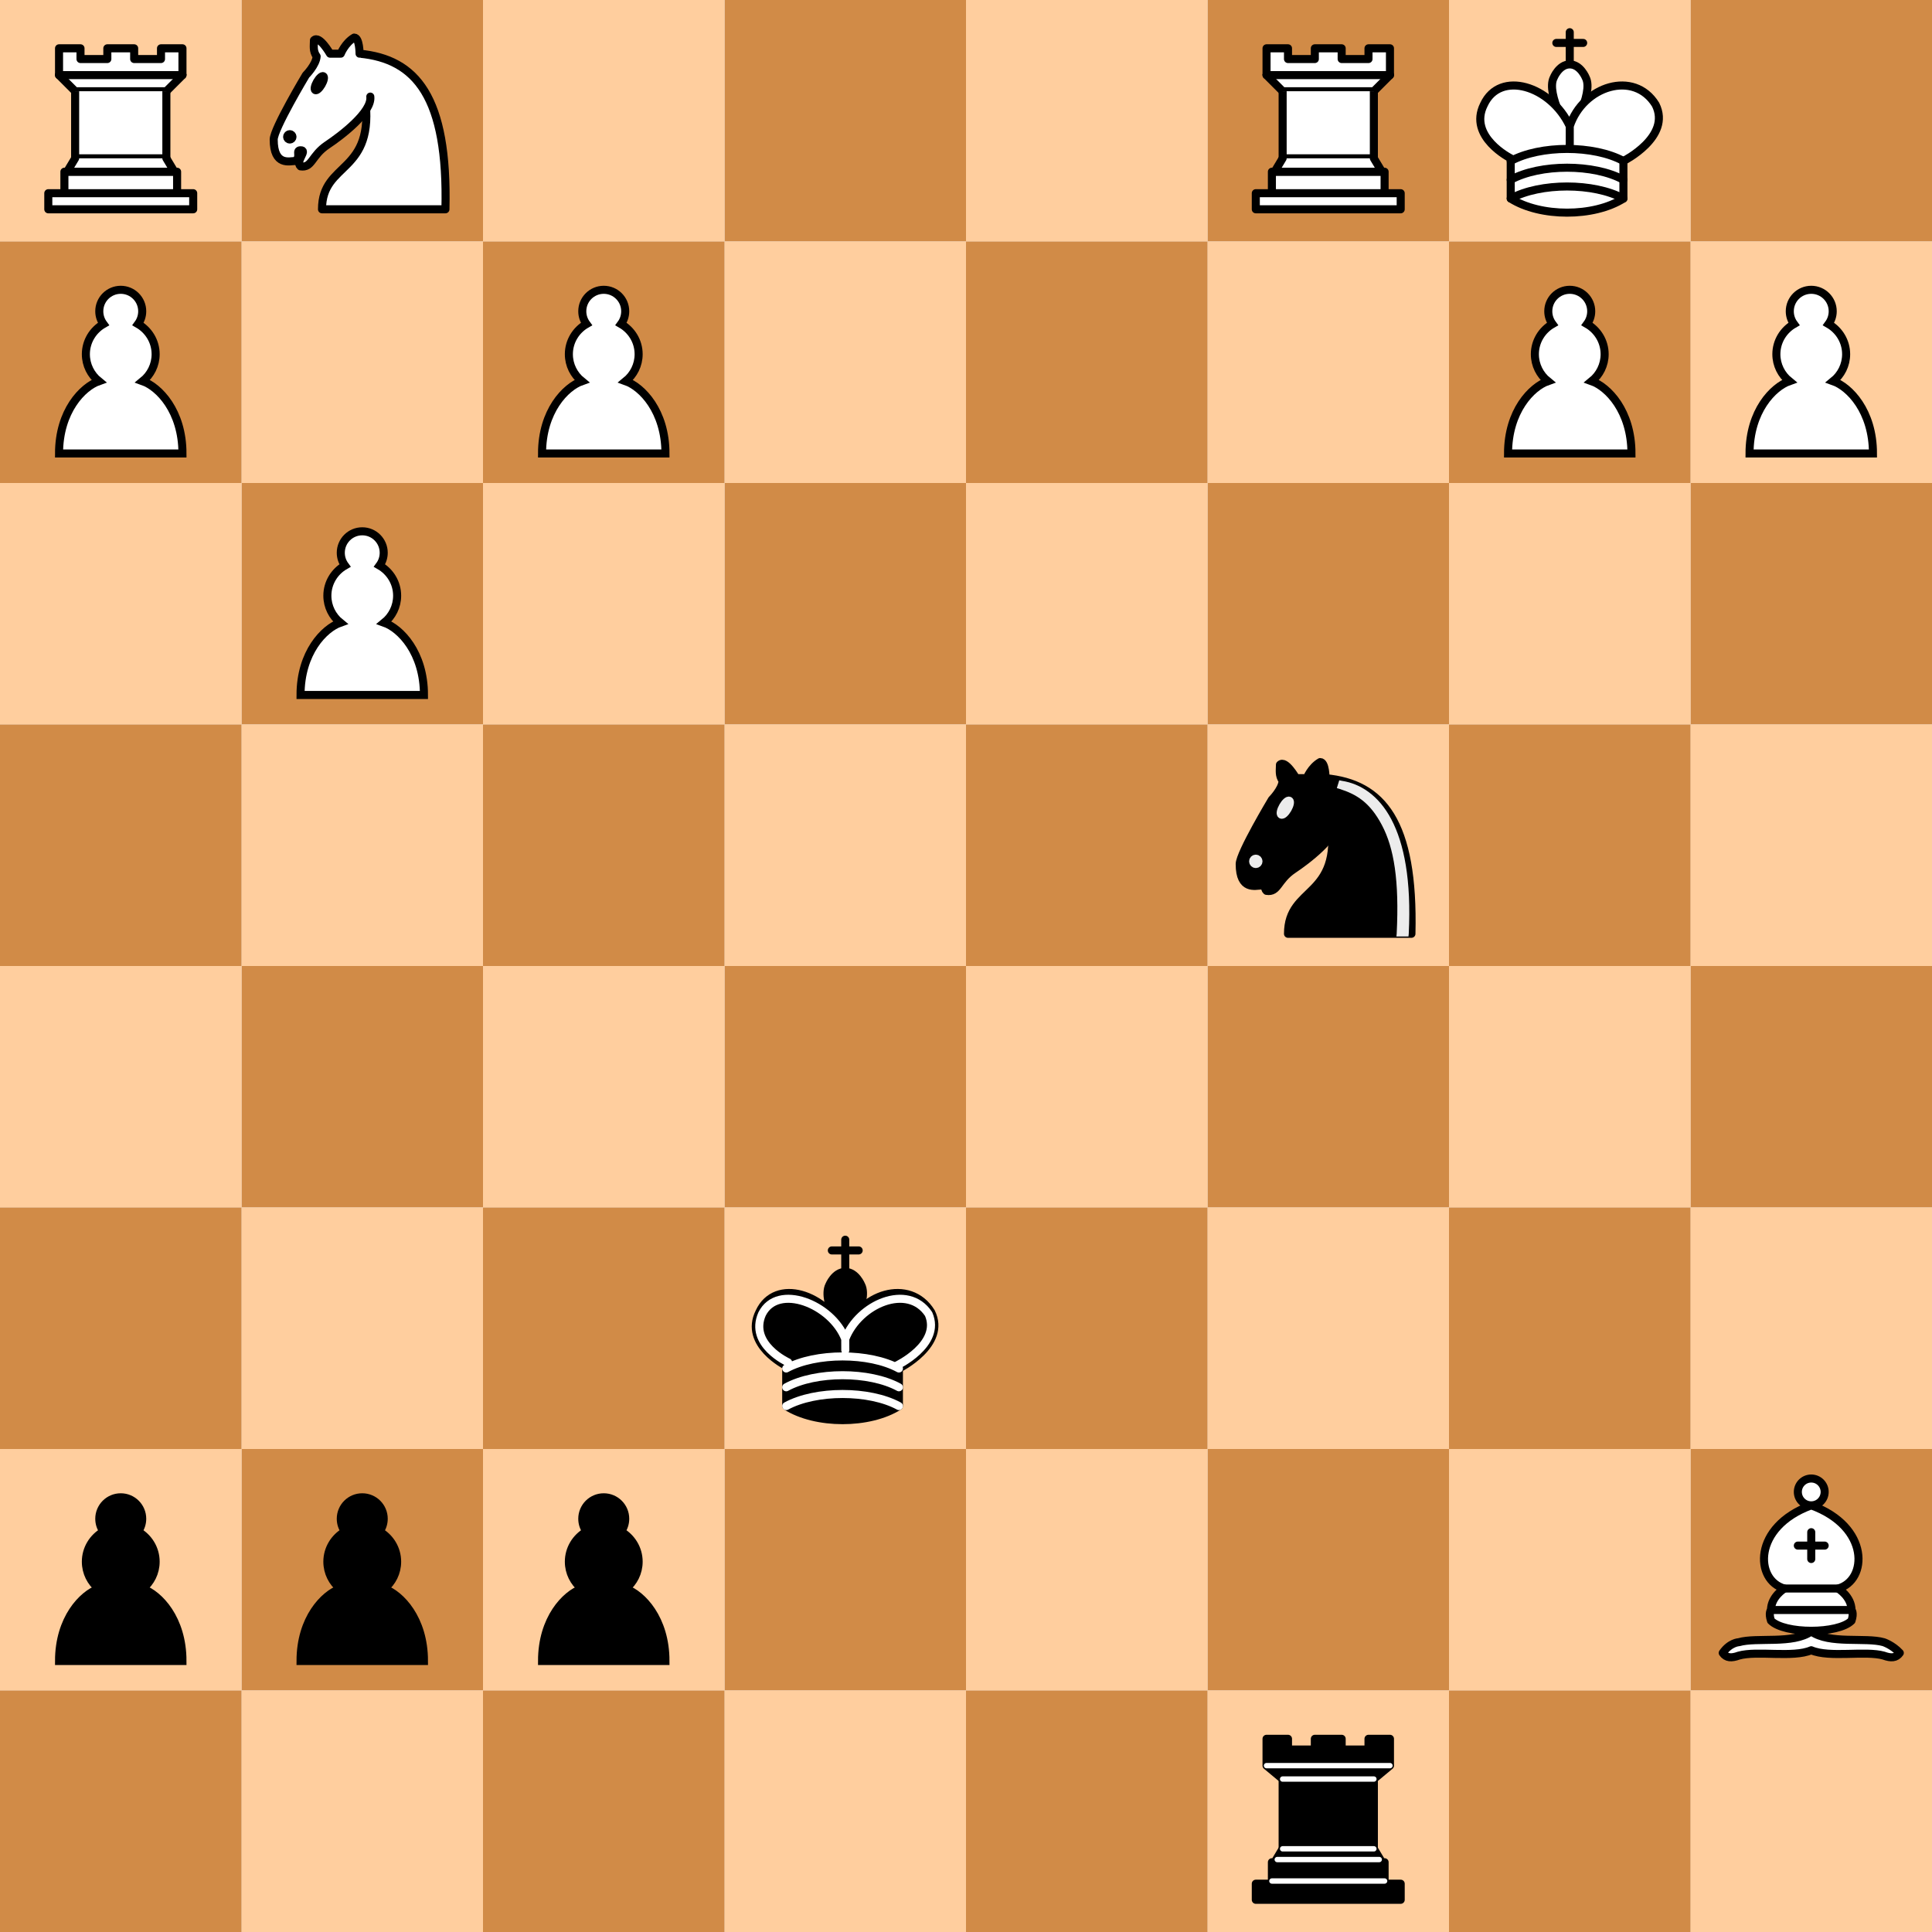
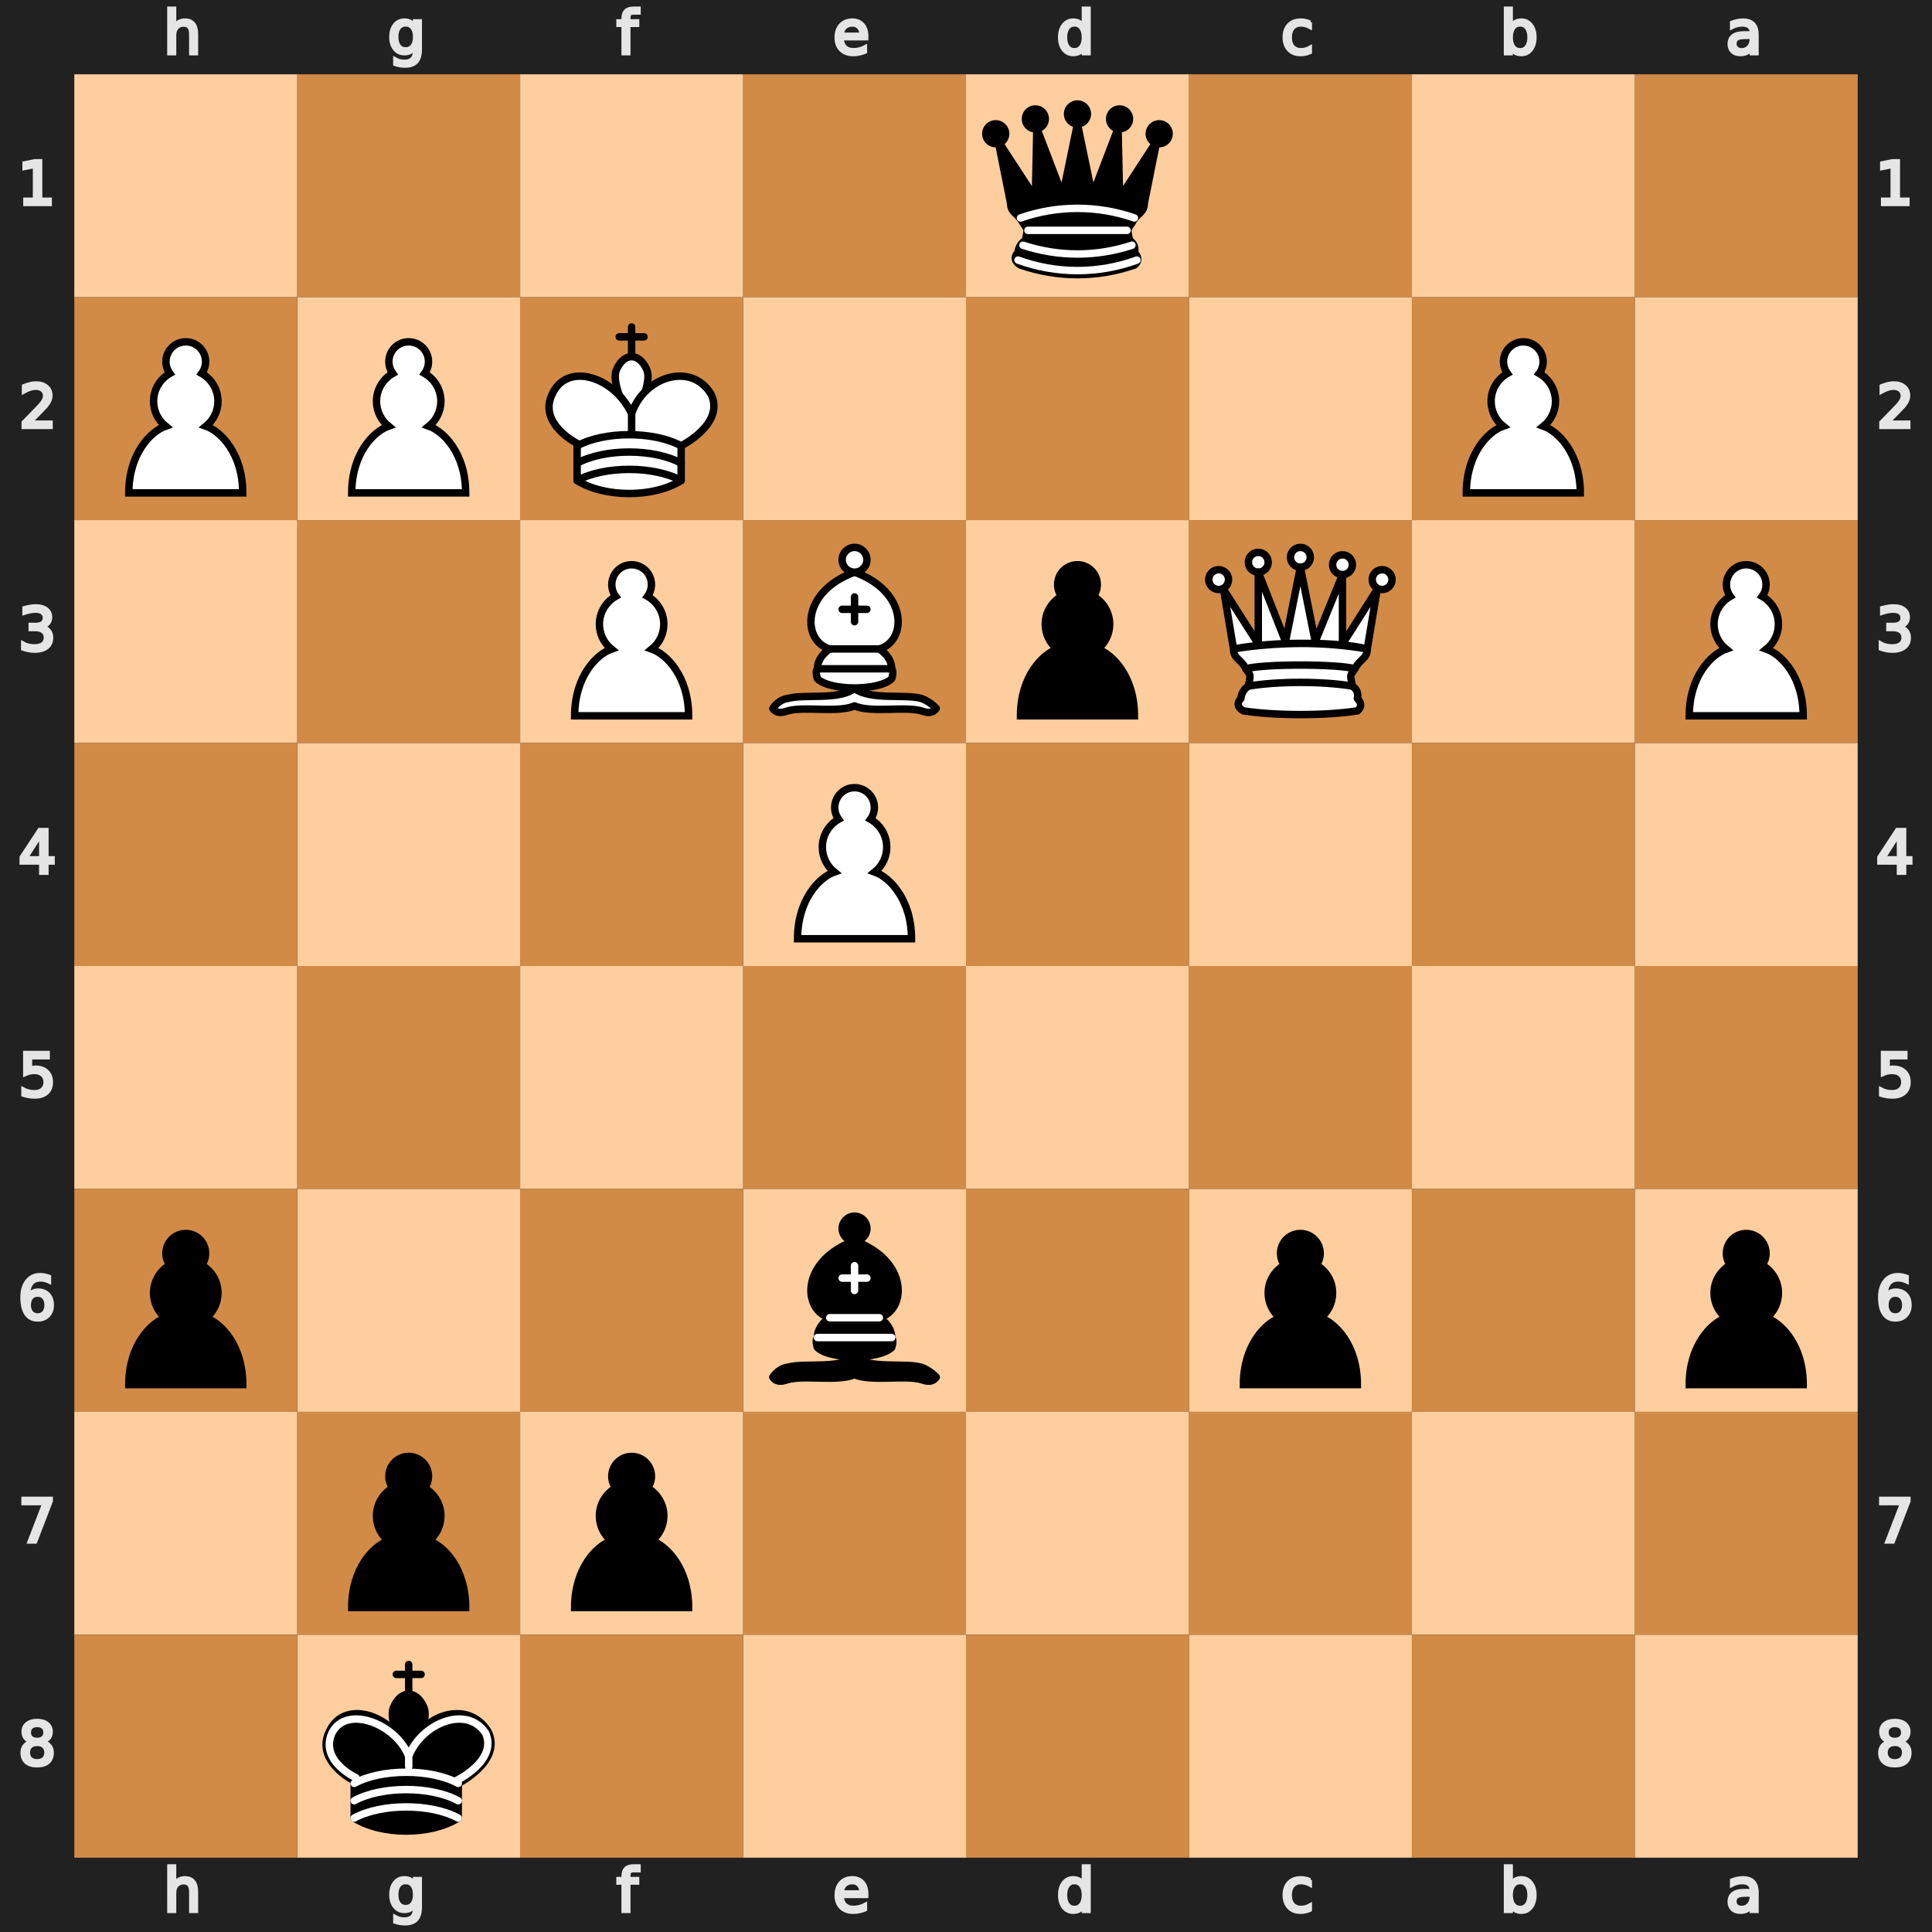
- <svg xmlns="http://www.w3.org/2000/svg" xmlns:xlink="http://www.w3.org/1999/xlink" version="1.2" baseProfile="tiny" viewBox="0 0 360 360" width="720" height="720">
+ <svg xmlns="http://www.w3.org/2000/svg" xmlns:xlink="http://www.w3.org/1999/xlink" version="1.2" baseProfile="tiny" viewBox="0 0 390 390" width="720" height="720">
  <defs>
    <g id="white-pawn" class="white pawn">
      <path d="M22.5 9c-2.21 0-4 1.79-4 4 0 .89.29 1.71.78 2.38C17.33 16.5 16 18.59 16 21c0 2.03.94 3.84 2.41 5.03-3 1.06-7.41 5.55-7.41 13.47h23c0-7.92-4.41-12.41-7.41-13.47 1.47-1.19 2.41-3 2.41-5.03 0-2.41-1.33-4.5-3.28-5.62.49-.67.78-1.49.78-2.38 0-2.21-1.79-4-4-4z" fill="#fff" stroke="#000" stroke-width="1.5" stroke-linecap="round" />
-     </g>
-     <g id="white-knight" class="white knight" fill="none" fill-rule="evenodd" stroke="#000" stroke-width="1.5" stroke-linecap="round" stroke-linejoin="round">
-       <path d="M 22,10 C 32.5,11 38.5,18 38,39 L 15,39 C 15,30 25,32.5 23,18" style="fill:#ffffff; stroke:#000000;" />
-       <path d="M 24,18 C 24.38,20.91 18.45,25.37 16,27 C 13,29 13.18,31.34 11,31 C 9.958,30.06 12.41,27.96 11,28 C 10,28 11.19,29.23 10,30 C 9,30 5.997,31 6,26 C 6,24 12,14 12,14 C 12,14 13.89,12.1 14,10.5 C 13.27,9.506 13.5,8.5 13.5,7.5 C 14.5,6.5 16.5,10 16.5,10 L 18.5,10 C 18.5,10 19.28,8.008 21,7 C 22,7 22,10 22,10" style="fill:#ffffff; stroke:#000000;" />
-       <path d="M 9.5 25.5 A 0.5 0.5 0 1 1 8.5,25.5 A 0.5 0.5 0 1 1 9.5 25.5 z" style="fill:#000000; stroke:#000000;" />
-       <path d="M 15 15.5 A 0.5 1.5 0 1 1 14,15.5 A 0.5 1.5 0 1 1 15 15.5 z" transform="matrix(0.866,0.5,-0.5,0.866,9.693,-5.173)" style="fill:#000000; stroke:#000000;" />
    </g>
    <g id="white-bishop" class="white bishop" fill="none" fill-rule="evenodd" stroke="#000" stroke-width="1.5" stroke-linecap="round" stroke-linejoin="round">
      <g fill="#fff" stroke-linecap="butt">
        <path d="M9 36c3.39-.97 10.11.43 13.5-2 3.39 2.43 10.11 1.03 13.5 2 0 0 1.65.54 3 2-.68.97-1.65.99-3 .5-3.39-.97-10.11.46-13.5-1-3.39 1.46-10.11.03-13.5 1-1.354.49-2.323.47-3-.5 1.354-1.94 3-2 3-2zM15 32c2.5 2.5 12.5 2.5 15 0 .5-1.5 0-2 0-2 0-2.5-2.5-4-2.5-4 5.5-1.5 6-11.5-5-15.5-11 4-10.5 14-5 15.5 0 0-2.5 1.5-2.5 4 0 0-.5.5 0 2zM25 8a2.5 2.5 0 1 1-5 0 2.5 2.5 0 1 1 5 0z" />
      </g>
      <path d="M17.5 26h10M15 30h15m-7.5-14.5v5M20 18h5" stroke-linejoin="miter" />
    </g>
-     <g id="white-rook" class="white rook" fill="#fff" fill-rule="evenodd" stroke="#000" stroke-width="1.5" stroke-linecap="round" stroke-linejoin="round">
-       <path d="M9 39h27v-3H9v3zM12 36v-4h21v4H12zM11 14V9h4v2h5V9h5v2h5V9h4v5" stroke-linecap="butt" />
-       <path d="M34 14l-3 3H14l-3-3" />
-       <path d="M31 17v12.5H14V17" stroke-linecap="butt" stroke-linejoin="miter" />
-       <path d="M31 29.5l1.5 2.5h-20l1.5-2.5" />
-       <path d="M11 14h23" fill="none" stroke-linejoin="miter" />
+     <g id="white-queen" class="white queen" fill="#fff" fill-rule="evenodd" stroke="#000" stroke-width="1.5" stroke-linecap="round" stroke-linejoin="round">
+       <path d="M8 12a2 2 0 1 1-4 0 2 2 0 1 1 4 0zM24.5 7.5a2 2 0 1 1-4 0 2 2 0 1 1 4 0zM41 12a2 2 0 1 1-4 0 2 2 0 1 1 4 0zM16 8.5a2 2 0 1 1-4 0 2 2 0 1 1 4 0zM33 9a2 2 0 1 1-4 0 2 2 0 1 1 4 0z" />
+       <path d="M9 26c8.5-1.5 21-1.5 27 0l2-12-7 11V11l-5.5 13.5-3-15-3 15-5.5-14V25L7 14l2 12zM9 26c0 2 1.5 2 2.5 4 1 1.5 1 1 .5 3.5-1.5 1-1.5 2.5-1.5 2.5-1.5 1.5.5 2.5.5 2.5 6.5 1 16.5 1 23 0 0 0 1.5-1 0-2.5 0 0 .5-1.5-1-2.5-.5-2.5-.5-2 .5-3.5 1-2 2.5-2 2.5-4-8.5-1.5-18.5-1.5-27 0z" stroke-linecap="butt" />
+       <path d="M11.5 30c3.5-1 18.5-1 22 0M12 33.5c6-1 15-1 21 0" fill="none" />
    </g>
    <g id="white-king" class="white king" fill="none" fill-rule="evenodd" stroke="#000" stroke-width="1.5" stroke-linecap="round" stroke-linejoin="round">
      <path d="M22.5 11.63V6M20 8h5" stroke-linejoin="miter" />
      <path d="M22.5 25s4.5-7.5 3-10.5c0 0-1-2.5-3-2.5s-3 2.5-3 2.5c-1.5 3 3 10.5 3 10.5" fill="#fff" stroke-linecap="butt" stroke-linejoin="miter" />
      <path d="M11.5 37c5.5 3.5 15.5 3.5 21 0v-7s9-4.5 6-10.5c-4-6.5-13.5-3.5-16 4V27v-3.5c-3.5-7.5-13-10.5-16-4-3 6 5 10 5 10V37z" fill="#fff" />
      <path d="M11.5 30c5.5-3 15.5-3 21 0m-21 3.5c5.5-3 15.5-3 21 0m-21 3.5c5.5-3 15.5-3 21 0" />
    </g>
    <g id="black-pawn" class="black pawn">
      <path d="M22.5 9c-2.21 0-4 1.79-4 4 0 .89.29 1.71.78 2.38C17.33 16.5 16 18.59 16 21c0 2.03.94 3.84 2.41 5.03-3 1.06-7.41 5.55-7.41 13.47h23c0-7.92-4.41-12.41-7.41-13.47 1.47-1.19 2.41-3 2.41-5.03 0-2.41-1.33-4.5-3.28-5.62.49-.67.78-1.49.78-2.38 0-2.21-1.79-4-4-4z" fill="#000" stroke="#000" stroke-width="1.5" stroke-linecap="round" />
    </g>
-     <g id="black-knight" class="black knight" fill="none" fill-rule="evenodd" stroke="#000" stroke-width="1.5" stroke-linecap="round" stroke-linejoin="round">
-       <path d="M 22,10 C 32.5,11 38.5,18 38,39 L 15,39 C 15,30 25,32.5 23,18" style="fill:#000000; stroke:#000000;" />
-       <path d="M 24,18 C 24.38,20.91 18.45,25.37 16,27 C 13,29 13.18,31.34 11,31 C 9.958,30.06 12.41,27.96 11,28 C 10,28 11.19,29.23 10,30 C 9,30 5.997,31 6,26 C 6,24 12,14 12,14 C 12,14 13.89,12.1 14,10.5 C 13.27,9.506 13.5,8.5 13.5,7.5 C 14.5,6.5 16.5,10 16.5,10 L 18.5,10 C 18.5,10 19.28,8.008 21,7 C 22,7 22,10 22,10" style="fill:#000000; stroke:#000000;" />
-       <path d="M 9.5 25.5 A 0.5 0.5 0 1 1 8.5,25.5 A 0.5 0.5 0 1 1 9.5 25.5 z" style="fill:#ececec; stroke:#ececec;" />
-       <path d="M 15 15.5 A 0.5 1.5 0 1 1 14,15.5 A 0.5 1.5 0 1 1 15 15.5 z" transform="matrix(0.866,0.5,-0.5,0.866,9.693,-5.173)" style="fill:#ececec; stroke:#ececec;" />
-       <path d="M 24.55,10.4 L 24.1,11.85 L 24.6,12 C 27.75,13 30.25,14.49 32.5,18.75 C 34.75,23.01 35.75,29.06 35.25,39 L 35.2,39.5 L 37.45,39.5 L 37.5,39 C 38,28.94 36.62,22.15 34.25,17.66 C 31.88,13.17 28.46,11.02 25.06,10.5 L 24.55,10.4 z " style="fill:#ececec; stroke:none;" />
-     </g>
-     <g id="black-rook" class="black rook" fill="#000" fill-rule="evenodd" stroke="#000" stroke-width="1.5" stroke-linecap="round" stroke-linejoin="round">
-       <path d="M9 39h27v-3H9v3zM12.5 32l1.5-2.5h17l1.5 2.5h-20zM12 36v-4h21v4H12z" stroke-linecap="butt" />
-       <path d="M14 29.5v-13h17v13H14z" stroke-linecap="butt" stroke-linejoin="miter" />
-       <path d="M14 16.5L11 14h23l-3 2.5H14zM11 14V9h4v2h5V9h5v2h5V9h4v5H11z" stroke-linecap="butt" />
-       <path d="M12 35.5h21M13 31.5h19M14 29.5h17M14 16.5h17M11 14h23" fill="none" stroke="#fff" stroke-width="1" stroke-linejoin="miter" />
+     <g id="black-bishop" class="black bishop" fill="none" fill-rule="evenodd" stroke="#000" stroke-width="1.5" stroke-linecap="round" stroke-linejoin="round">
+       <path d="M9 36c3.39-.97 10.11.43 13.5-2 3.39 2.43 10.11 1.03 13.5 2 0 0 1.65.54 3 2-.68.97-1.65.99-3 .5-3.39-.97-10.11.46-13.5-1-3.39 1.46-10.11.03-13.5 1-1.354.49-2.323.47-3-.5 1.354-1.94 3-2 3-2zm6-4c2.5 2.5 12.5 2.5 15 0 .5-1.5 0-2 0-2 0-2.5-2.5-4-2.5-4 5.5-1.5 6-11.5-5-15.5-11 4-10.5 14-5 15.5 0 0-2.5 1.5-2.5 4 0 0-.5.5 0 2zM25 8a2.5 2.5 0 1 1-5 0 2.5 2.5 0 1 1 5 0z" fill="#000" stroke-linecap="butt" />
+       <path d="M17.5 26h10M15 30h15m-7.5-14.5v5M20 18h5" stroke="#fff" stroke-linejoin="miter" />
+     </g>
+     <g id="black-queen" class="black queen" fill="#000" fill-rule="evenodd" stroke="#000" stroke-width="1.5" stroke-linecap="round" stroke-linejoin="round">
+       <g fill="#000" stroke="none">
+         <circle cx="6" cy="12" r="2.75" />
+         <circle cx="14" cy="9" r="2.75" />
+         <circle cx="22.5" cy="8" r="2.75" />
+         <circle cx="31" cy="9" r="2.75" />
+         <circle cx="39" cy="12" r="2.75" />
+       </g>
+       <path d="M9 26c8.5-1.5 21-1.5 27 0l2.5-12.5L31 25l-.3-14.1-5.2 13.6-3-14.5-3 14.5-5.2-13.6L14 25 6.5 13.5 9 26zM9 26c0 2 1.5 2 2.5 4 1 1.5 1 1 .5 3.5-1.5 1-1.5 2.5-1.5 2.5-1.5 1.5.5 2.5.5 2.5 6.5 1 16.5 1 23 0 0 0 1.5-1 0-2.5 0 0 .5-1.5-1-2.5-.5-2.5-.5-2 .5-3.5 1-2 2.5-2 2.5-4-8.5-1.5-18.5-1.5-27 0z" stroke-linecap="butt" />
+       <path d="M11 38.5a35 35 1 0 0 23 0" fill="none" stroke-linecap="butt" />
+       <path d="M11 29a35 35 1 0 1 23 0M12.5 31.5h20M11.5 34.5a35 35 1 0 0 22 0M10.5 37.5a35 35 1 0 0 24 0" fill="none" stroke="#fff" />
    </g>
    <g id="black-king" class="black king" fill="none" fill-rule="evenodd" stroke="#000" stroke-width="1.5" stroke-linecap="round" stroke-linejoin="round">
      <path d="M22.5 11.63V6" stroke-linejoin="miter" />
      <path d="M22.5 25s4.5-7.5 3-10.5c0 0-1-2.5-3-2.5s-3 2.5-3 2.5c-1.5 3 3 10.5 3 10.5" fill="#000" stroke-linecap="butt" stroke-linejoin="miter" />
      <path d="M11.5 37c5.5 3.5 15.5 3.5 21 0v-7s9-4.5 6-10.5c-4-6.5-13.5-3.5-16 4V27v-3.5c-3.5-7.5-13-10.5-16-4-3 6 5 10 5 10V37z" fill="#000" />
      <path d="M20 8h5" stroke-linejoin="miter" />
      <path d="M32 29.5s8.5-4 6.03-9.65C34.15 14 25 18 22.5 24.5l.01 2.1-.01-2.1C20 18 9.906 14 6.997 19.85c-2.497 5.65 4.853 9 4.853 9M11.5 30c5.5-3 15.5-3 21 0m-21 3.5c5.5-3 15.5-3 21 0m-21 3.5c5.5-3 15.5-3 21 0" stroke="#fff" />
    </g>
  </defs>
-   <rect x="315" y="0" width="45" height="45" class="square dark a1" stroke="none" fill="#d18b47" />
-   <rect x="270" y="0" width="45" height="45" class="square light b1" stroke="none" fill="#ffce9e" />
-   <rect x="225" y="0" width="45" height="45" class="square dark c1" stroke="none" fill="#d18b47" />
-   <rect x="180" y="0" width="45" height="45" class="square light d1" stroke="none" fill="#ffce9e" />
-   <rect x="135" y="0" width="45" height="45" class="square dark e1" stroke="none" fill="#d18b47" />
-   <rect x="90" y="0" width="45" height="45" class="square light f1" stroke="none" fill="#ffce9e" />
-   <rect x="45" y="0" width="45" height="45" class="square dark g1" stroke="none" fill="#d18b47" />
-   <rect x="0" y="0" width="45" height="45" class="square light h1" stroke="none" fill="#ffce9e" />
-   <rect x="315" y="45" width="45" height="45" class="square light a2" stroke="none" fill="#ffce9e" />
-   <rect x="270" y="45" width="45" height="45" class="square dark b2" stroke="none" fill="#d18b47" />
-   <rect x="225" y="45" width="45" height="45" class="square light c2" stroke="none" fill="#ffce9e" />
-   <rect x="180" y="45" width="45" height="45" class="square dark d2" stroke="none" fill="#d18b47" />
-   <rect x="135" y="45" width="45" height="45" class="square light e2" stroke="none" fill="#ffce9e" />
-   <rect x="90" y="45" width="45" height="45" class="square dark f2" stroke="none" fill="#d18b47" />
-   <rect x="45" y="45" width="45" height="45" class="square light g2" stroke="none" fill="#ffce9e" />
-   <rect x="0" y="45" width="45" height="45" class="square dark h2" stroke="none" fill="#d18b47" />
-   <rect x="315" y="90" width="45" height="45" class="square dark a3" stroke="none" fill="#d18b47" />
-   <rect x="270" y="90" width="45" height="45" class="square light b3" stroke="none" fill="#ffce9e" />
-   <rect x="225" y="90" width="45" height="45" class="square dark c3" stroke="none" fill="#d18b47" />
-   <rect x="180" y="90" width="45" height="45" class="square light d3" stroke="none" fill="#ffce9e" />
-   <rect x="135" y="90" width="45" height="45" class="square dark e3" stroke="none" fill="#d18b47" />
-   <rect x="90" y="90" width="45" height="45" class="square light f3" stroke="none" fill="#ffce9e" />
-   <rect x="45" y="90" width="45" height="45" class="square dark g3" stroke="none" fill="#d18b47" />
-   <rect x="0" y="90" width="45" height="45" class="square light h3" stroke="none" fill="#ffce9e" />
-   <rect x="315" y="135" width="45" height="45" class="square light a4" stroke="none" fill="#ffce9e" />
-   <rect x="270" y="135" width="45" height="45" class="square dark b4" stroke="none" fill="#d18b47" />
-   <rect x="225" y="135" width="45" height="45" class="square light c4" stroke="none" fill="#ffce9e" />
-   <rect x="180" y="135" width="45" height="45" class="square dark d4" stroke="none" fill="#d18b47" />
-   <rect x="135" y="135" width="45" height="45" class="square light e4" stroke="none" fill="#ffce9e" />
-   <rect x="90" y="135" width="45" height="45" class="square dark f4" stroke="none" fill="#d18b47" />
-   <rect x="45" y="135" width="45" height="45" class="square light g4" stroke="none" fill="#ffce9e" />
-   <rect x="0" y="135" width="45" height="45" class="square dark h4" stroke="none" fill="#d18b47" />
-   <rect x="315" y="180" width="45" height="45" class="square dark a5" stroke="none" fill="#d18b47" />
-   <rect x="270" y="180" width="45" height="45" class="square light b5" stroke="none" fill="#ffce9e" />
-   <rect x="225" y="180" width="45" height="45" class="square dark c5" stroke="none" fill="#d18b47" />
-   <rect x="180" y="180" width="45" height="45" class="square light d5" stroke="none" fill="#ffce9e" />
-   <rect x="135" y="180" width="45" height="45" class="square dark e5" stroke="none" fill="#d18b47" />
-   <rect x="90" y="180" width="45" height="45" class="square light f5" stroke="none" fill="#ffce9e" />
-   <rect x="45" y="180" width="45" height="45" class="square dark g5" stroke="none" fill="#d18b47" />
-   <rect x="0" y="180" width="45" height="45" class="square light h5" stroke="none" fill="#ffce9e" />
-   <rect x="315" y="225" width="45" height="45" class="square light a6" stroke="none" fill="#ffce9e" />
-   <rect x="270" y="225" width="45" height="45" class="square dark b6" stroke="none" fill="#d18b47" />
-   <rect x="225" y="225" width="45" height="45" class="square light c6" stroke="none" fill="#ffce9e" />
-   <rect x="180" y="225" width="45" height="45" class="square dark d6" stroke="none" fill="#d18b47" />
-   <rect x="135" y="225" width="45" height="45" class="square light e6" stroke="none" fill="#ffce9e" />
-   <rect x="90" y="225" width="45" height="45" class="square dark f6" stroke="none" fill="#d18b47" />
-   <rect x="45" y="225" width="45" height="45" class="square light g6" stroke="none" fill="#ffce9e" />
-   <rect x="0" y="225" width="45" height="45" class="square dark h6" stroke="none" fill="#d18b47" />
-   <rect x="315" y="270" width="45" height="45" class="square dark a7" stroke="none" fill="#d18b47" />
-   <rect x="270" y="270" width="45" height="45" class="square light b7" stroke="none" fill="#ffce9e" />
-   <rect x="225" y="270" width="45" height="45" class="square dark c7" stroke="none" fill="#d18b47" />
-   <rect x="180" y="270" width="45" height="45" class="square light d7" stroke="none" fill="#ffce9e" />
-   <rect x="135" y="270" width="45" height="45" class="square dark e7" stroke="none" fill="#d18b47" />
-   <rect x="90" y="270" width="45" height="45" class="square light f7" stroke="none" fill="#ffce9e" />
-   <rect x="45" y="270" width="45" height="45" class="square dark g7" stroke="none" fill="#d18b47" />
-   <rect x="0" y="270" width="45" height="45" class="square light h7" stroke="none" fill="#ffce9e" />
-   <rect x="315" y="315" width="45" height="45" class="square light a8" stroke="none" fill="#ffce9e" />
-   <rect x="270" y="315" width="45" height="45" class="square dark b8" stroke="none" fill="#d18b47" />
-   <rect x="225" y="315" width="45" height="45" class="square light c8" stroke="none" fill="#ffce9e" />
-   <rect x="180" y="315" width="45" height="45" class="square dark d8" stroke="none" fill="#d18b47" />
-   <rect x="135" y="315" width="45" height="45" class="square light e8" stroke="none" fill="#ffce9e" />
-   <rect x="90" y="315" width="45" height="45" class="square dark f8" stroke="none" fill="#d18b47" />
-   <rect x="45" y="315" width="45" height="45" class="square light g8" stroke="none" fill="#ffce9e" />
-   <rect x="0" y="315" width="45" height="45" class="square dark h8" stroke="none" fill="#d18b47" />
-   <use href="#white-king" xlink:href="#white-king" transform="translate(270, 0)" />
-   <use href="#white-rook" xlink:href="#white-rook" transform="translate(225, 0)" />
-   <use href="#white-knight" xlink:href="#white-knight" transform="translate(45, 0)" />
-   <use href="#white-rook" xlink:href="#white-rook" transform="translate(0, 0)" />
-   <use href="#white-pawn" xlink:href="#white-pawn" transform="translate(315, 45)" />
-   <use href="#white-pawn" xlink:href="#white-pawn" transform="translate(270, 45)" />
-   <use href="#white-pawn" xlink:href="#white-pawn" transform="translate(90, 45)" />
-   <use href="#white-pawn" xlink:href="#white-pawn" transform="translate(0, 45)" />
-   <use href="#white-pawn" xlink:href="#white-pawn" transform="translate(45, 90)" />
-   <use href="#black-knight" xlink:href="#black-knight" transform="translate(225, 135)" />
-   <use href="#black-king" xlink:href="#black-king" transform="translate(135, 225)" />
-   <use href="#white-bishop" xlink:href="#white-bishop" transform="translate(315, 270)" />
-   <use href="#black-pawn" xlink:href="#black-pawn" transform="translate(90, 270)" />
-   <use href="#black-pawn" xlink:href="#black-pawn" transform="translate(45, 270)" />
-   <use href="#black-pawn" xlink:href="#black-pawn" transform="translate(0, 270)" />
-   <use href="#black-rook" xlink:href="#black-rook" transform="translate(225, 315)" />
+   <rect x="0" y="0" width="390" height="390" fill="#212121" />
+   <g transform="translate(335, 0) scale(0.75, 0.75)" fill="#e5e5e5" stroke="#e5e5e5">
+     <path d="M23.328 10.016q-1.742 0-2.414.398-.672.398-.672 1.36 0 .765.5 1.218.508.445 1.375.445 1.196 0 1.914-.843.727-.852.727-2.258v-.32zm2.867-.594v4.992h-1.437v-1.328q-.492.797-1.227 1.18-.734.375-1.797.375-1.343 0-2.14-.75-.79-.758-.79-2.024 0-1.476.985-2.226.992-.75 2.953-.75h2.016V8.75q0-.992-.656-1.531-.649-.547-1.829-.547-.75 0-1.46.18-.711.18-1.368.539V6.062q.79-.304 1.532-.453.742-.156 1.445-.156 1.898 0 2.836.984.937.985.937 2.985z" />
+   </g>
+   <g transform="translate(335, 375) scale(0.75, 0.75)" fill="#e5e5e5" stroke="#e5e5e5">
+     <path d="M23.328 10.016q-1.742 0-2.414.398-.672.398-.672 1.36 0 .765.5 1.218.508.445 1.375.445 1.196 0 1.914-.843.727-.852.727-2.258v-.32zm2.867-.594v4.992h-1.437v-1.328q-.492.797-1.227 1.18-.734.375-1.797.375-1.343 0-2.14-.75-.79-.758-.79-2.024 0-1.476.985-2.226.992-.75 2.953-.75h2.016V8.75q0-.992-.656-1.531-.649-.547-1.829-.547-.75 0-1.46.18-.711.18-1.368.539V6.062q.79-.304 1.532-.453.742-.156 1.445-.156 1.898 0 2.836.984.937.985.937 2.985z" />
+   </g>
+   <g transform="translate(290, 0) scale(0.75, 0.75)" fill="#e5e5e5" stroke="#e5e5e5">
+     <path d="M24.922 10.047q0-1.586-.656-2.485-.649-.906-1.79-.906-1.14 0-1.796.906-.649.899-.649 2.485 0 1.586.649 2.492.656.898 1.797.898 1.14 0 1.789-.898.656-.906.656-2.492zm-4.89-3.055q.452-.781 1.14-1.156.695-.383 1.656-.383 1.594 0 2.586 1.266 1 1.265 1 3.328 0 2.062-1 3.328-.992 1.266-2.586 1.266-.96 0-1.656-.375-.688-.383-1.14-1.164v1.312h-1.446V2.258h1.445z" />
+   </g>
+   <g transform="translate(290, 375) scale(0.75, 0.75)" fill="#e5e5e5" stroke="#e5e5e5">
+     <path d="M24.922 10.047q0-1.586-.656-2.485-.649-.906-1.79-.906-1.14 0-1.796.906-.649.899-.649 2.485 0 1.586.649 2.492.656.898 1.797.898 1.14 0 1.789-.898.656-.906.656-2.492zm-4.89-3.055q.452-.781 1.14-1.156.695-.383 1.656-.383 1.594 0 2.586 1.266 1 1.265 1 3.328 0 2.062-1 3.328-.992 1.266-2.586 1.266-.96 0-1.656-.375-.688-.383-1.14-1.164v1.312h-1.446V2.258h1.445z" />
+   </g>
+   <g transform="translate(245, 0) scale(0.75, 0.75)" fill="#e5e5e5" stroke="#e5e5e5">
+     <path d="M25.96 6v1.344q-.608-.336-1.226-.5-.609-.172-1.234-.172-1.398 0-2.172.89-.773.883-.773 2.485 0 1.601.773 2.492.774.883 2.172.883.625 0 1.234-.164.618-.172 1.227-.508v1.328q-.602.281-1.25.422-.64.14-1.367.14-1.977 0-3.14-1.242-1.165-1.242-1.165-3.351 0-2.14 1.172-3.367 1.18-1.227 3.227-1.227.664 0 1.296.14.633.134 1.227.407z" />
+   </g>
+   <g transform="translate(245, 375) scale(0.75, 0.75)" fill="#e5e5e5" stroke="#e5e5e5">
+     <path d="M25.96 6v1.344q-.608-.336-1.226-.5-.609-.172-1.234-.172-1.398 0-2.172.89-.773.883-.773 2.485 0 1.601.773 2.492.774.883 2.172.883.625 0 1.234-.164.618-.172 1.227-.508v1.328q-.602.281-1.25.422-.64.14-1.367.14-1.977 0-3.14-1.242-1.165-1.242-1.165-3.351 0-2.14 1.172-3.367 1.18-1.227 3.227-1.227.664 0 1.296.14.633.134 1.227.407z" />
+   </g>
+   <g transform="translate(200, 0) scale(0.75, 0.75)" fill="#e5e5e5" stroke="#e5e5e5">
+     <path d="M24.973 6.992V2.258h1.437v12.156h-1.437v-1.312q-.453.78-1.149 1.164-.687.375-1.656.375-1.586 0-2.586-1.266-.992-1.266-.992-3.328 0-2.063.992-3.328 1-1.266 2.586-1.266.969 0 1.656.383.696.375 1.149 1.156zm-4.899 3.055q0 1.586.649 2.492.656.898 1.797.898 1.14 0 1.796-.898.657-.906.657-2.492 0-1.586-.657-2.485-.656-.906-1.796-.906-1.141 0-1.797.906-.649.899-.649 2.485z" />
+   </g>
+   <g transform="translate(200, 375) scale(0.75, 0.75)" fill="#e5e5e5" stroke="#e5e5e5">
+     <path d="M24.973 6.992V2.258h1.437v12.156h-1.437v-1.312q-.453.78-1.149 1.164-.687.375-1.656.375-1.586 0-2.586-1.266-.992-1.266-.992-3.328 0-2.063.992-3.328 1-1.266 2.586-1.266.969 0 1.656.383.696.375 1.149 1.156zm-4.899 3.055q0 1.586.649 2.492.656.898 1.797.898 1.14 0 1.796-.898.657-.906.657-2.492 0-1.586-.657-2.485-.656-.906-1.796-.906-1.141 0-1.797.906-.649.899-.649 2.485z" />
+   </g>
+   <g transform="translate(155, 0) scale(0.75, 0.75)" fill="#e5e5e5" stroke="#e5e5e5">
+     <path d="M26.555 9.68v.703h-6.61q.094 1.484.89 2.265.806.774 2.235.774.828 0 1.602-.203.781-.203 1.547-.61v1.36q-.774.328-1.586.5-.813.172-1.649.172-2.093 0-3.32-1.22-1.219-1.218-1.219-3.296 0-2.148 1.157-3.406 1.164-1.266 3.132-1.266 1.766 0 2.79 1.14 1.03 1.134 1.03 3.087zm-1.438-.422q-.015-1.18-.664-1.883-.64-.703-1.703-.703-1.203 0-1.93.68-.718.68-.828 1.914z" />
+   </g>
+   <g transform="translate(155, 375) scale(0.75, 0.75)" fill="#e5e5e5" stroke="#e5e5e5">
+     <path d="M26.555 9.68v.703h-6.61q.094 1.484.89 2.265.806.774 2.235.774.828 0 1.602-.203.781-.203 1.547-.61v1.36q-.774.328-1.586.5-.813.172-1.649.172-2.093 0-3.32-1.22-1.219-1.218-1.219-3.296 0-2.148 1.157-3.406 1.164-1.266 3.132-1.266 1.766 0 2.79 1.14 1.03 1.134 1.03 3.087zm-1.438-.422q-.015-1.18-.664-1.883-.64-.703-1.703-.703-1.203 0-1.93.68-.718.68-.828 1.914z" />
+   </g>
+   <g transform="translate(110, 0) scale(0.75, 0.75)" fill="#e5e5e5" stroke="#e5e5e5">
+     <path d="M25.285 2.258v1.195H23.91q-.773 0-1.078.313-.297.312-.297 1.125v.773h2.367v1.117h-2.367v7.633H21.09V6.781h-1.375V5.664h1.375v-.61q0-1.46.68-2.124.68-.672 2.156-.672z" />
+   </g>
+   <g transform="translate(110, 375) scale(0.75, 0.75)" fill="#e5e5e5" stroke="#e5e5e5">
+     <path d="M25.285 2.258v1.195H23.91q-.773 0-1.078.313-.297.312-.297 1.125v.773h2.367v1.117h-2.367v7.633H21.09V6.781h-1.375V5.664h1.375v-.61q0-1.46.68-2.124.68-.672 2.156-.672z" />
+   </g>
+   <g transform="translate(65, 0) scale(0.75, 0.75)" fill="#e5e5e5" stroke="#e5e5e5">
+     <path d="M24.973 9.937q0-1.562-.649-2.421-.64-.86-1.804-.86-1.157 0-1.805.86-.64.859-.64 2.421 0 1.555.64 2.415.648.859 1.805.859 1.164 0 1.804-.86.649-.859.649-2.414zm1.437 3.391q0 2.234-.992 3.32-.992 1.094-3.04 1.094-.757 0-1.429-.117-.672-.11-1.304-.344v-1.398q.632.344 1.25.508.617.164 1.257.164 1.414 0 2.118-.743.703-.734.703-2.226v-.711q-.446.773-1.141 1.156-.695.383-1.664.383-1.61 0-2.594-1.227-.984-1.226-.984-3.25 0-2.03.984-3.257.985-1.227 2.594-1.227.969 0 1.664.383t1.14 1.156V5.664h1.438z" />
+   </g>
+   <g transform="translate(65, 375) scale(0.75, 0.75)" fill="#e5e5e5" stroke="#e5e5e5">
+     <path d="M24.973 9.937q0-1.562-.649-2.421-.64-.86-1.804-.86-1.157 0-1.805.86-.64.859-.64 2.421 0 1.555.64 2.415.648.859 1.805.859 1.164 0 1.804-.86.649-.859.649-2.414zm1.437 3.391q0 2.234-.992 3.32-.992 1.094-3.04 1.094-.757 0-1.429-.117-.672-.11-1.304-.344v-1.398q.632.344 1.25.508.617.164 1.257.164 1.414 0 2.118-.743.703-.734.703-2.226v-.711q-.446.773-1.141 1.156-.695.383-1.664.383-1.61 0-2.594-1.227-.984-1.226-.984-3.25 0-2.03.984-3.257.985-1.227 2.594-1.227.969 0 1.664.383t1.14 1.156V5.664h1.438z" />
+   </g>
+   <g transform="translate(20, 0) scale(0.75, 0.75)" fill="#e5e5e5" stroke="#e5e5e5">
+     <path d="M26.164 9.133v5.281h-1.437V9.18q0-1.243-.485-1.86-.484-.617-1.453-.617-1.164 0-1.836.742-.672.742-.672 2.024v4.945h-1.445V2.258h1.445v4.765q.516-.789 1.211-1.18.703-.39 1.617-.39 1.508 0 2.282.938.773.93.773 2.742z" />
+   </g>
+   <g transform="translate(20, 375) scale(0.75, 0.75)" fill="#e5e5e5" stroke="#e5e5e5">
+     <path d="M26.164 9.133v5.281h-1.437V9.18q0-1.243-.485-1.86-.484-.617-1.453-.617-1.164 0-1.836.742-.672.742-.672 2.024v4.945h-1.445V2.258h1.445v4.765q.516-.789 1.211-1.18.703-.39 1.617-.39 1.508 0 2.282.938.773.93.773 2.742z" />
+   </g>
+   <g transform="translate(0, 20) scale(0.75, 0.75)" fill="#e5e5e5" stroke="#e5e5e5">
+     <path d="M6.754 26.996h2.578v-8.898l-2.805.562v-1.437l2.79-.563h1.578v10.336h2.578v1.328h-6.72z" />
+   </g>
+   <g transform="translate(375, 20) scale(0.75, 0.75)" fill="#e5e5e5" stroke="#e5e5e5">
+     <path d="M6.754 26.996h2.578v-8.898l-2.805.562v-1.437l2.79-.563h1.578v10.336h2.578v1.328h-6.72z" />
+   </g>
+   <g transform="translate(0, 65) scale(0.75, 0.75)" fill="#e5e5e5" stroke="#e5e5e5">
+     <path d="M8.195 26.996h5.508v1.328H6.297v-1.328q.898-.93 2.445-2.492 1.555-1.57 1.953-2.024.758-.851 1.055-1.437.305-.594.305-1.164 0-.93-.657-1.516-.648-.586-1.695-.586-.742 0-1.57.258-.82.258-1.758.781v-1.593q.953-.383 1.781-.578.828-.196 1.516-.196 1.812 0 2.89.906 1.079.907 1.079 2.422 0 .72-.274 1.368-.265.64-.976 1.515-.196.227-1.243 1.313-1.046 1.078-2.953 3.023z" />
+   </g>
+   <g transform="translate(375, 65) scale(0.75, 0.75)" fill="#e5e5e5" stroke="#e5e5e5">
+     <path d="M8.195 26.996h5.508v1.328H6.297v-1.328q.898-.93 2.445-2.492 1.555-1.57 1.953-2.024.758-.851 1.055-1.437.305-.594.305-1.164 0-.93-.657-1.516-.648-.586-1.695-.586-.742 0-1.57.258-.82.258-1.758.781v-1.593q.953-.383 1.781-.578.828-.196 1.516-.196 1.812 0 2.89.906 1.079.907 1.079 2.422 0 .72-.274 1.368-.265.64-.976 1.515-.196.227-1.243 1.313-1.046 1.078-2.953 3.023z" />
+   </g>
+   <g transform="translate(0, 110) scale(0.75, 0.75)" fill="#e5e5e5" stroke="#e5e5e5">
+     <path d="M11.434 22.035q1.132.242 1.765 1.008.64.766.64 1.89 0 1.727-1.187 2.672-1.187.946-3.375.946-.734 0-1.515-.149-.774-.14-1.602-.43V26.45q.656.383 1.438.578.78.196 1.632.196 1.485 0 2.258-.586.782-.586.782-1.703 0-1.032-.727-1.61-.719-.586-2.008-.586h-1.36v-1.297h1.423q1.164 0 1.78-.46.618-.47.618-1.344 0-.899-.64-1.375-.633-.485-1.82-.485-.65 0-1.391.141-.743.14-1.633.437V16.95q.898-.25 1.68-.375.788-.125 1.484-.125 1.797 0 2.844.82 1.046.813 1.046 2.204 0 .968-.554 1.64-.555.664-1.578.922z" />
+   </g>
+   <g transform="translate(375, 110) scale(0.75, 0.75)" fill="#e5e5e5" stroke="#e5e5e5">
+     <path d="M11.434 22.035q1.132.242 1.765 1.008.64.766.64 1.89 0 1.727-1.187 2.672-1.187.946-3.375.946-.734 0-1.515-.149-.774-.14-1.602-.43V26.45q.656.383 1.438.578.78.196 1.632.196 1.485 0 2.258-.586.782-.586.782-1.703 0-1.032-.727-1.61-.719-.586-2.008-.586h-1.36v-1.297h1.423q1.164 0 1.78-.46.618-.47.618-1.344 0-.899-.64-1.375-.633-.485-1.82-.485-.65 0-1.391.141-.743.14-1.633.437V16.95q.898-.25 1.68-.375.788-.125 1.484-.125 1.797 0 2.844.82 1.046.813 1.046 2.204 0 .968-.554 1.64-.555.664-1.578.922z" />
+   </g>
+   <g transform="translate(0, 155) scale(0.75, 0.75)" fill="#e5e5e5" stroke="#e5e5e5">
+     <path d="M11.016 18.035L7.03 24.262h3.985zm-.414-1.375h1.984v7.602h1.664v1.312h-1.664v2.75h-1.57v-2.75H5.75v-1.523z" />
+   </g>
+   <g transform="translate(375, 155) scale(0.75, 0.75)" fill="#e5e5e5" stroke="#e5e5e5">
+     <path d="M11.016 18.035L7.03 24.262h3.985zm-.414-1.375h1.984v7.602h1.664v1.312h-1.664v2.75h-1.57v-2.75H5.75v-1.523z" />
+   </g>
+   <g transform="translate(0, 200) scale(0.75, 0.75)" fill="#e5e5e5" stroke="#e5e5e5">
+     <path d="M6.719 16.66h6.195v1.328h-4.75v2.86q.344-.118.688-.172.343-.063.687-.063 1.953 0 3.094 1.07 1.14 1.07 1.14 2.899 0 1.883-1.171 2.93-1.172 1.039-3.305 1.039-.735 0-1.5-.125-.758-.125-1.57-.375v-1.586q.703.383 1.453.57.75.188 1.586.188 1.351 0 2.14-.711.79-.711.79-1.93 0-1.219-.79-1.93-.789-.71-2.14-.71-.633 0-1.266.14-.625.14-1.281.438z" />
+   </g>
+   <g transform="translate(375, 200) scale(0.75, 0.75)" fill="#e5e5e5" stroke="#e5e5e5">
+     <path d="M6.719 16.66h6.195v1.328h-4.75v2.86q.344-.118.688-.172.343-.063.687-.063 1.953 0 3.094 1.07 1.14 1.07 1.14 2.899 0 1.883-1.171 2.93-1.172 1.039-3.305 1.039-.735 0-1.5-.125-.758-.125-1.57-.375v-1.586q.703.383 1.453.57.75.188 1.586.188 1.351 0 2.14-.711.79-.711.79-1.93 0-1.219-.79-1.93-.789-.71-2.14-.71-.633 0-1.266.14-.625.14-1.281.438z" />
+   </g>
+   <g transform="translate(0, 245) scale(0.75, 0.75)" fill="#e5e5e5" stroke="#e5e5e5">
+     <path d="M10.137 21.863q-1.063 0-1.688.727-.617.726-.617 1.992 0 1.258.617 1.992.625.727 1.688.727 1.062 0 1.68-.727.624-.734.624-1.992 0-1.266-.625-1.992-.617-.727-1.68-.727zm3.133-4.945v1.437q-.594-.28-1.204-.43-.601-.148-1.195-.148-1.562 0-2.39 1.055-.82 1.055-.938 3.188.46-.68 1.156-1.04.696-.367 1.531-.367 1.758 0 2.774 1.07 1.023 1.063 1.023 2.899 0 1.797-1.062 2.883-1.063 1.086-2.828 1.086-2.024 0-3.094-1.547-1.07-1.555-1.07-4.5 0-2.766 1.312-4.406 1.313-1.649 3.524-1.649.593 0 1.195.117.61.118 1.266.352z" />
+   </g>
+   <g transform="translate(375, 245) scale(0.75, 0.75)" fill="#e5e5e5" stroke="#e5e5e5">
+     <path d="M10.137 21.863q-1.063 0-1.688.727-.617.726-.617 1.992 0 1.258.617 1.992.625.727 1.688.727 1.062 0 1.68-.727.624-.734.624-1.992 0-1.266-.625-1.992-.617-.727-1.68-.727zm3.133-4.945v1.437q-.594-.28-1.204-.43-.601-.148-1.195-.148-1.562 0-2.39 1.055-.82 1.055-.938 3.188.46-.68 1.156-1.04.696-.367 1.531-.367 1.758 0 2.774 1.07 1.023 1.063 1.023 2.899 0 1.797-1.062 2.883-1.063 1.086-2.828 1.086-2.024 0-3.094-1.547-1.07-1.555-1.07-4.5 0-2.766 1.312-4.406 1.313-1.649 3.524-1.649.593 0 1.195.117.61.118 1.266.352z" />
+   </g>
+   <g transform="translate(0, 290) scale(0.75, 0.75)" fill="#e5e5e5" stroke="#e5e5e5">
+     <path d="M6.25 16.66h7.5v.672L9.516 28.324H7.867l3.985-10.336H6.25z" />
+   </g>
+   <g transform="translate(375, 290) scale(0.75, 0.75)" fill="#e5e5e5" stroke="#e5e5e5">
+     <path d="M6.25 16.66h7.5v.672L9.516 28.324H7.867l3.985-10.336H6.25z" />
+   </g>
+   <g transform="translate(0, 335) scale(0.75, 0.75)" fill="#e5e5e5" stroke="#e5e5e5">
+     <path d="M10 22.785q-1.125 0-1.773.602-.641.601-.641 1.656t.64 1.656q.649.602 1.774.602t1.773-.602q.649-.61.649-1.656 0-1.055-.649-1.656-.64-.602-1.773-.602zm-1.578-.672q-1.016-.25-1.586-.945-.563-.695-.563-1.695 0-1.399.993-2.211 1-.813 2.734-.813 1.742 0 2.734.813.993.812.993 2.21 0 1-.57 1.696-.563.695-1.571.945 1.14.266 1.773 1.04.641.773.641 1.89 0 1.695-1.04 2.602-1.03.906-2.96.906t-2.969-.906Q6 26.738 6 25.043q0-1.117.64-1.89.641-.774 1.782-1.04zm-.578-2.492q0 .906.562 1.414.57.508 1.594.508 1.016 0 1.586-.508.578-.508.578-1.414 0-.906-.578-1.414-.57-.508-1.586-.508-1.023 0-1.594.508-.562.508-.562 1.414z" />
+   </g>
+   <g transform="translate(375, 335) scale(0.75, 0.75)" fill="#e5e5e5" stroke="#e5e5e5">
+     <path d="M10 22.785q-1.125 0-1.773.602-.641.601-.641 1.656t.64 1.656q.649.602 1.774.602t1.773-.602q.649-.61.649-1.656 0-1.055-.649-1.656-.64-.602-1.773-.602zm-1.578-.672q-1.016-.25-1.586-.945-.563-.695-.563-1.695 0-1.399.993-2.211 1-.813 2.734-.813 1.742 0 2.734.813.993.812.993 2.21 0 1-.57 1.696-.563.695-1.571.945 1.14.266 1.773 1.04.641.773.641 1.89 0 1.695-1.04 2.602-1.03.906-2.96.906t-2.969-.906Q6 26.738 6 25.043q0-1.117.64-1.89.641-.774 1.782-1.04zm-.578-2.492q0 .906.562 1.414.57.508 1.594.508 1.016 0 1.586-.508.578-.508.578-1.414 0-.906-.578-1.414-.57-.508-1.586-.508-1.023 0-1.594.508-.562.508-.562 1.414z" />
+   </g>
+   <rect x="330" y="15" width="45" height="45" class="square dark a1" stroke="none" fill="#d18b47" />
+   <rect x="285" y="15" width="45" height="45" class="square light b1" stroke="none" fill="#ffce9e" />
+   <rect x="240" y="15" width="45" height="45" class="square dark c1" stroke="none" fill="#d18b47" />
+   <rect x="195" y="15" width="45" height="45" class="square light d1" stroke="none" fill="#ffce9e" />
+   <rect x="150" y="15" width="45" height="45" class="square dark e1" stroke="none" fill="#d18b47" />
+   <rect x="105" y="15" width="45" height="45" class="square light f1" stroke="none" fill="#ffce9e" />
+   <rect x="60" y="15" width="45" height="45" class="square dark g1" stroke="none" fill="#d18b47" />
+   <rect x="15" y="15" width="45" height="45" class="square light h1" stroke="none" fill="#ffce9e" />
+   <rect x="330" y="60" width="45" height="45" class="square light a2" stroke="none" fill="#ffce9e" />
+   <rect x="285" y="60" width="45" height="45" class="square dark b2" stroke="none" fill="#d18b47" />
+   <rect x="240" y="60" width="45" height="45" class="square light c2" stroke="none" fill="#ffce9e" />
+   <rect x="195" y="60" width="45" height="45" class="square dark d2" stroke="none" fill="#d18b47" />
+   <rect x="150" y="60" width="45" height="45" class="square light e2" stroke="none" fill="#ffce9e" />
+   <rect x="105" y="60" width="45" height="45" class="square dark f2" stroke="none" fill="#d18b47" />
+   <rect x="60" y="60" width="45" height="45" class="square light g2" stroke="none" fill="#ffce9e" />
+   <rect x="15" y="60" width="45" height="45" class="square dark h2" stroke="none" fill="#d18b47" />
+   <rect x="330" y="105" width="45" height="45" class="square dark a3" stroke="none" fill="#d18b47" />
+   <rect x="285" y="105" width="45" height="45" class="square light b3" stroke="none" fill="#ffce9e" />
+   <rect x="240" y="105" width="45" height="45" class="square dark c3" stroke="none" fill="#d18b47" />
+   <rect x="195" y="105" width="45" height="45" class="square light d3" stroke="none" fill="#ffce9e" />
+   <rect x="150" y="105" width="45" height="45" class="square dark e3" stroke="none" fill="#d18b47" />
+   <rect x="105" y="105" width="45" height="45" class="square light f3" stroke="none" fill="#ffce9e" />
+   <rect x="60" y="105" width="45" height="45" class="square dark g3" stroke="none" fill="#d18b47" />
+   <rect x="15" y="105" width="45" height="45" class="square light h3" stroke="none" fill="#ffce9e" />
+   <rect x="330" y="150" width="45" height="45" class="square light a4" stroke="none" fill="#ffce9e" />
+   <rect x="285" y="150" width="45" height="45" class="square dark b4" stroke="none" fill="#d18b47" />
+   <rect x="240" y="150" width="45" height="45" class="square light c4" stroke="none" fill="#ffce9e" />
+   <rect x="195" y="150" width="45" height="45" class="square dark d4" stroke="none" fill="#d18b47" />
+   <rect x="150" y="150" width="45" height="45" class="square light e4" stroke="none" fill="#ffce9e" />
+   <rect x="105" y="150" width="45" height="45" class="square dark f4" stroke="none" fill="#d18b47" />
+   <rect x="60" y="150" width="45" height="45" class="square light g4" stroke="none" fill="#ffce9e" />
+   <rect x="15" y="150" width="45" height="45" class="square dark h4" stroke="none" fill="#d18b47" />
+   <rect x="330" y="195" width="45" height="45" class="square dark a5" stroke="none" fill="#d18b47" />
+   <rect x="285" y="195" width="45" height="45" class="square light b5" stroke="none" fill="#ffce9e" />
+   <rect x="240" y="195" width="45" height="45" class="square dark c5" stroke="none" fill="#d18b47" />
+   <rect x="195" y="195" width="45" height="45" class="square light d5" stroke="none" fill="#ffce9e" />
+   <rect x="150" y="195" width="45" height="45" class="square dark e5" stroke="none" fill="#d18b47" />
+   <rect x="105" y="195" width="45" height="45" class="square light f5" stroke="none" fill="#ffce9e" />
+   <rect x="60" y="195" width="45" height="45" class="square dark g5" stroke="none" fill="#d18b47" />
+   <rect x="15" y="195" width="45" height="45" class="square light h5" stroke="none" fill="#ffce9e" />
+   <rect x="330" y="240" width="45" height="45" class="square light a6" stroke="none" fill="#ffce9e" />
+   <rect x="285" y="240" width="45" height="45" class="square dark b6" stroke="none" fill="#d18b47" />
+   <rect x="240" y="240" width="45" height="45" class="square light c6" stroke="none" fill="#ffce9e" />
+   <rect x="195" y="240" width="45" height="45" class="square dark d6" stroke="none" fill="#d18b47" />
+   <rect x="150" y="240" width="45" height="45" class="square light e6" stroke="none" fill="#ffce9e" />
+   <rect x="105" y="240" width="45" height="45" class="square dark f6" stroke="none" fill="#d18b47" />
+   <rect x="60" y="240" width="45" height="45" class="square light g6" stroke="none" fill="#ffce9e" />
+   <rect x="15" y="240" width="45" height="45" class="square dark h6" stroke="none" fill="#d18b47" />
+   <rect x="330" y="285" width="45" height="45" class="square dark a7" stroke="none" fill="#d18b47" />
+   <rect x="285" y="285" width="45" height="45" class="square light b7" stroke="none" fill="#ffce9e" />
+   <rect x="240" y="285" width="45" height="45" class="square dark c7" stroke="none" fill="#d18b47" />
+   <rect x="195" y="285" width="45" height="45" class="square light d7" stroke="none" fill="#ffce9e" />
+   <rect x="150" y="285" width="45" height="45" class="square dark e7" stroke="none" fill="#d18b47" />
+   <rect x="105" y="285" width="45" height="45" class="square light f7" stroke="none" fill="#ffce9e" />
+   <rect x="60" y="285" width="45" height="45" class="square dark g7" stroke="none" fill="#d18b47" />
+   <rect x="15" y="285" width="45" height="45" class="square light h7" stroke="none" fill="#ffce9e" />
+   <rect x="330" y="330" width="45" height="45" class="square light a8" stroke="none" fill="#ffce9e" />
+   <rect x="285" y="330" width="45" height="45" class="square dark b8" stroke="none" fill="#d18b47" />
+   <rect x="240" y="330" width="45" height="45" class="square light c8" stroke="none" fill="#ffce9e" />
+   <rect x="195" y="330" width="45" height="45" class="square dark d8" stroke="none" fill="#d18b47" />
+   <rect x="150" y="330" width="45" height="45" class="square light e8" stroke="none" fill="#ffce9e" />
+   <rect x="105" y="330" width="45" height="45" class="square dark f8" stroke="none" fill="#d18b47" />
+   <rect x="60" y="330" width="45" height="45" class="square light g8" stroke="none" fill="#ffce9e" />
+   <rect x="15" y="330" width="45" height="45" class="square dark h8" stroke="none" fill="#d18b47" />
+   <use href="#black-queen" xlink:href="#black-queen" transform="translate(195, 15)" />
+   <use href="#white-pawn" xlink:href="#white-pawn" transform="translate(285, 60)" />
+   <use href="#white-king" xlink:href="#white-king" transform="translate(105, 60)" />
+   <use href="#white-pawn" xlink:href="#white-pawn" transform="translate(60, 60)" />
+   <use href="#white-pawn" xlink:href="#white-pawn" transform="translate(15, 60)" />
+   <use href="#white-pawn" xlink:href="#white-pawn" transform="translate(330, 105)" />
+   <use href="#white-queen" xlink:href="#white-queen" transform="translate(240, 105)" />
+   <use href="#black-pawn" xlink:href="#black-pawn" transform="translate(195, 105)" />
+   <use href="#white-bishop" xlink:href="#white-bishop" transform="translate(150, 105)" />
+   <use href="#white-pawn" xlink:href="#white-pawn" transform="translate(105, 105)" />
+   <use href="#white-pawn" xlink:href="#white-pawn" transform="translate(150, 150)" />
+   <use href="#black-pawn" xlink:href="#black-pawn" transform="translate(330, 240)" />
+   <use href="#black-pawn" xlink:href="#black-pawn" transform="translate(240, 240)" />
+   <use href="#black-bishop" xlink:href="#black-bishop" transform="translate(150, 240)" />
+   <use href="#black-pawn" xlink:href="#black-pawn" transform="translate(15, 240)" />
+   <use href="#black-pawn" xlink:href="#black-pawn" transform="translate(105, 285)" />
+   <use href="#black-pawn" xlink:href="#black-pawn" transform="translate(60, 285)" />
+   <use href="#black-king" xlink:href="#black-king" transform="translate(60, 330)" />
</svg>
